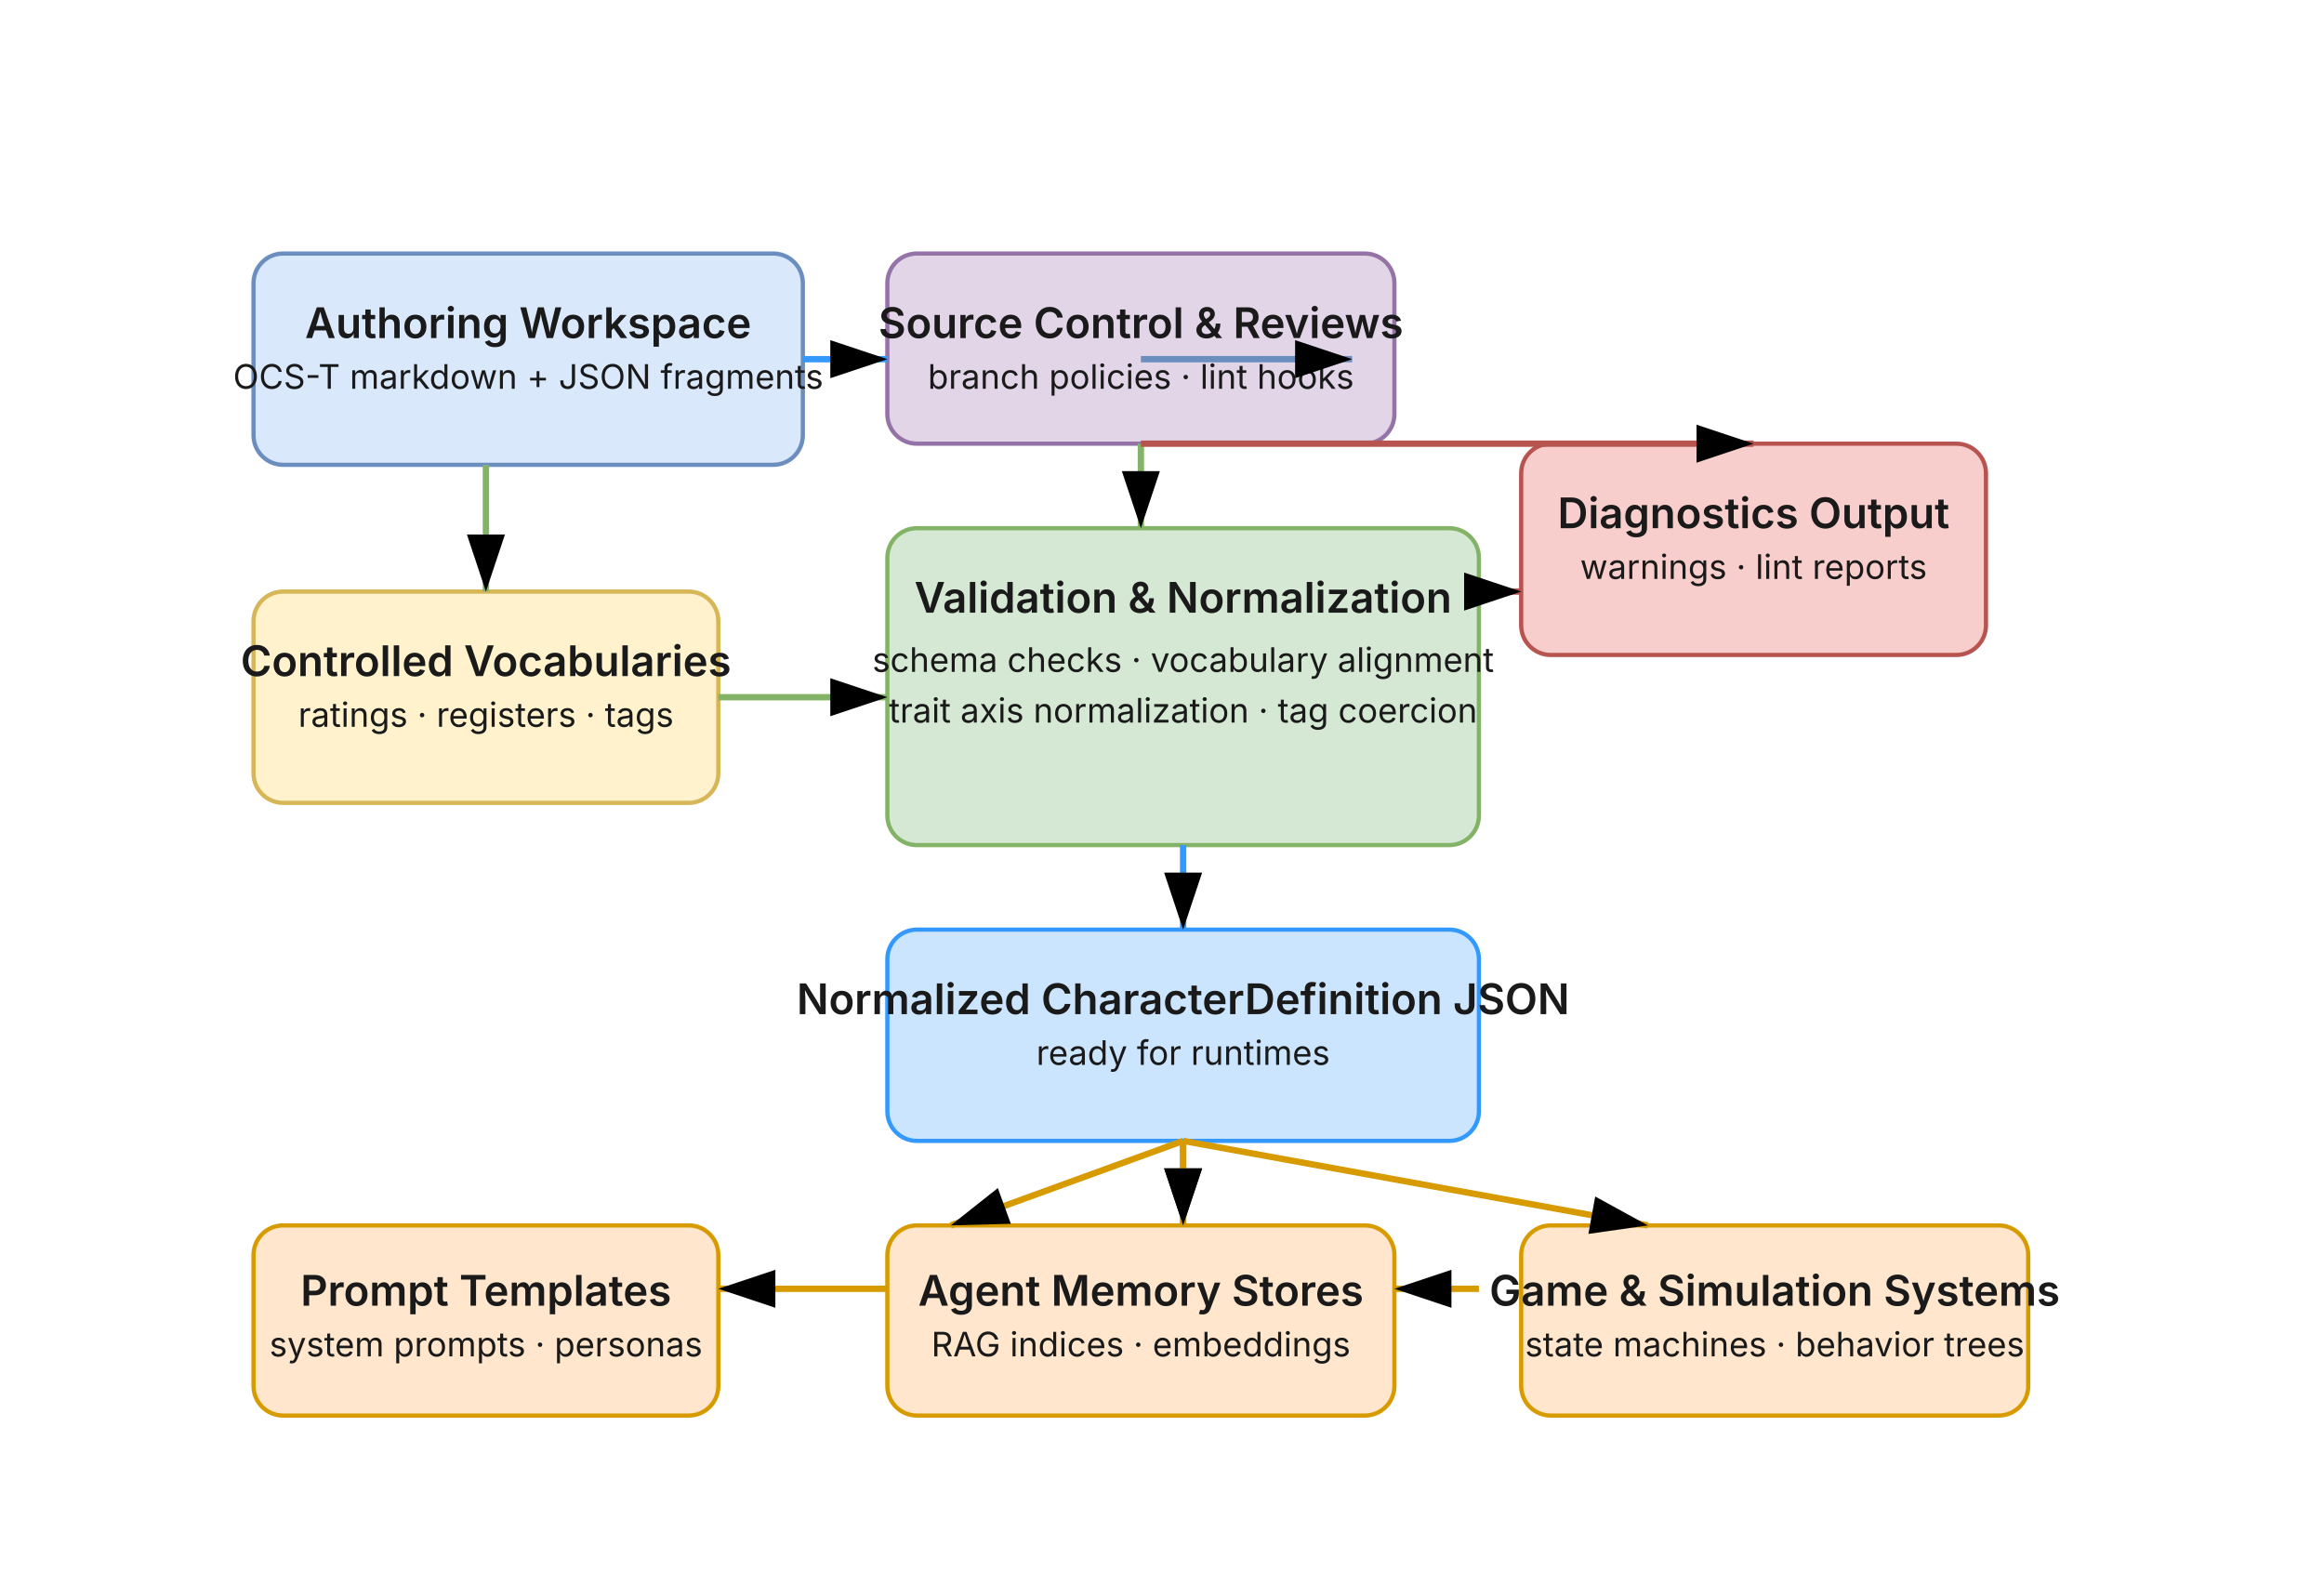
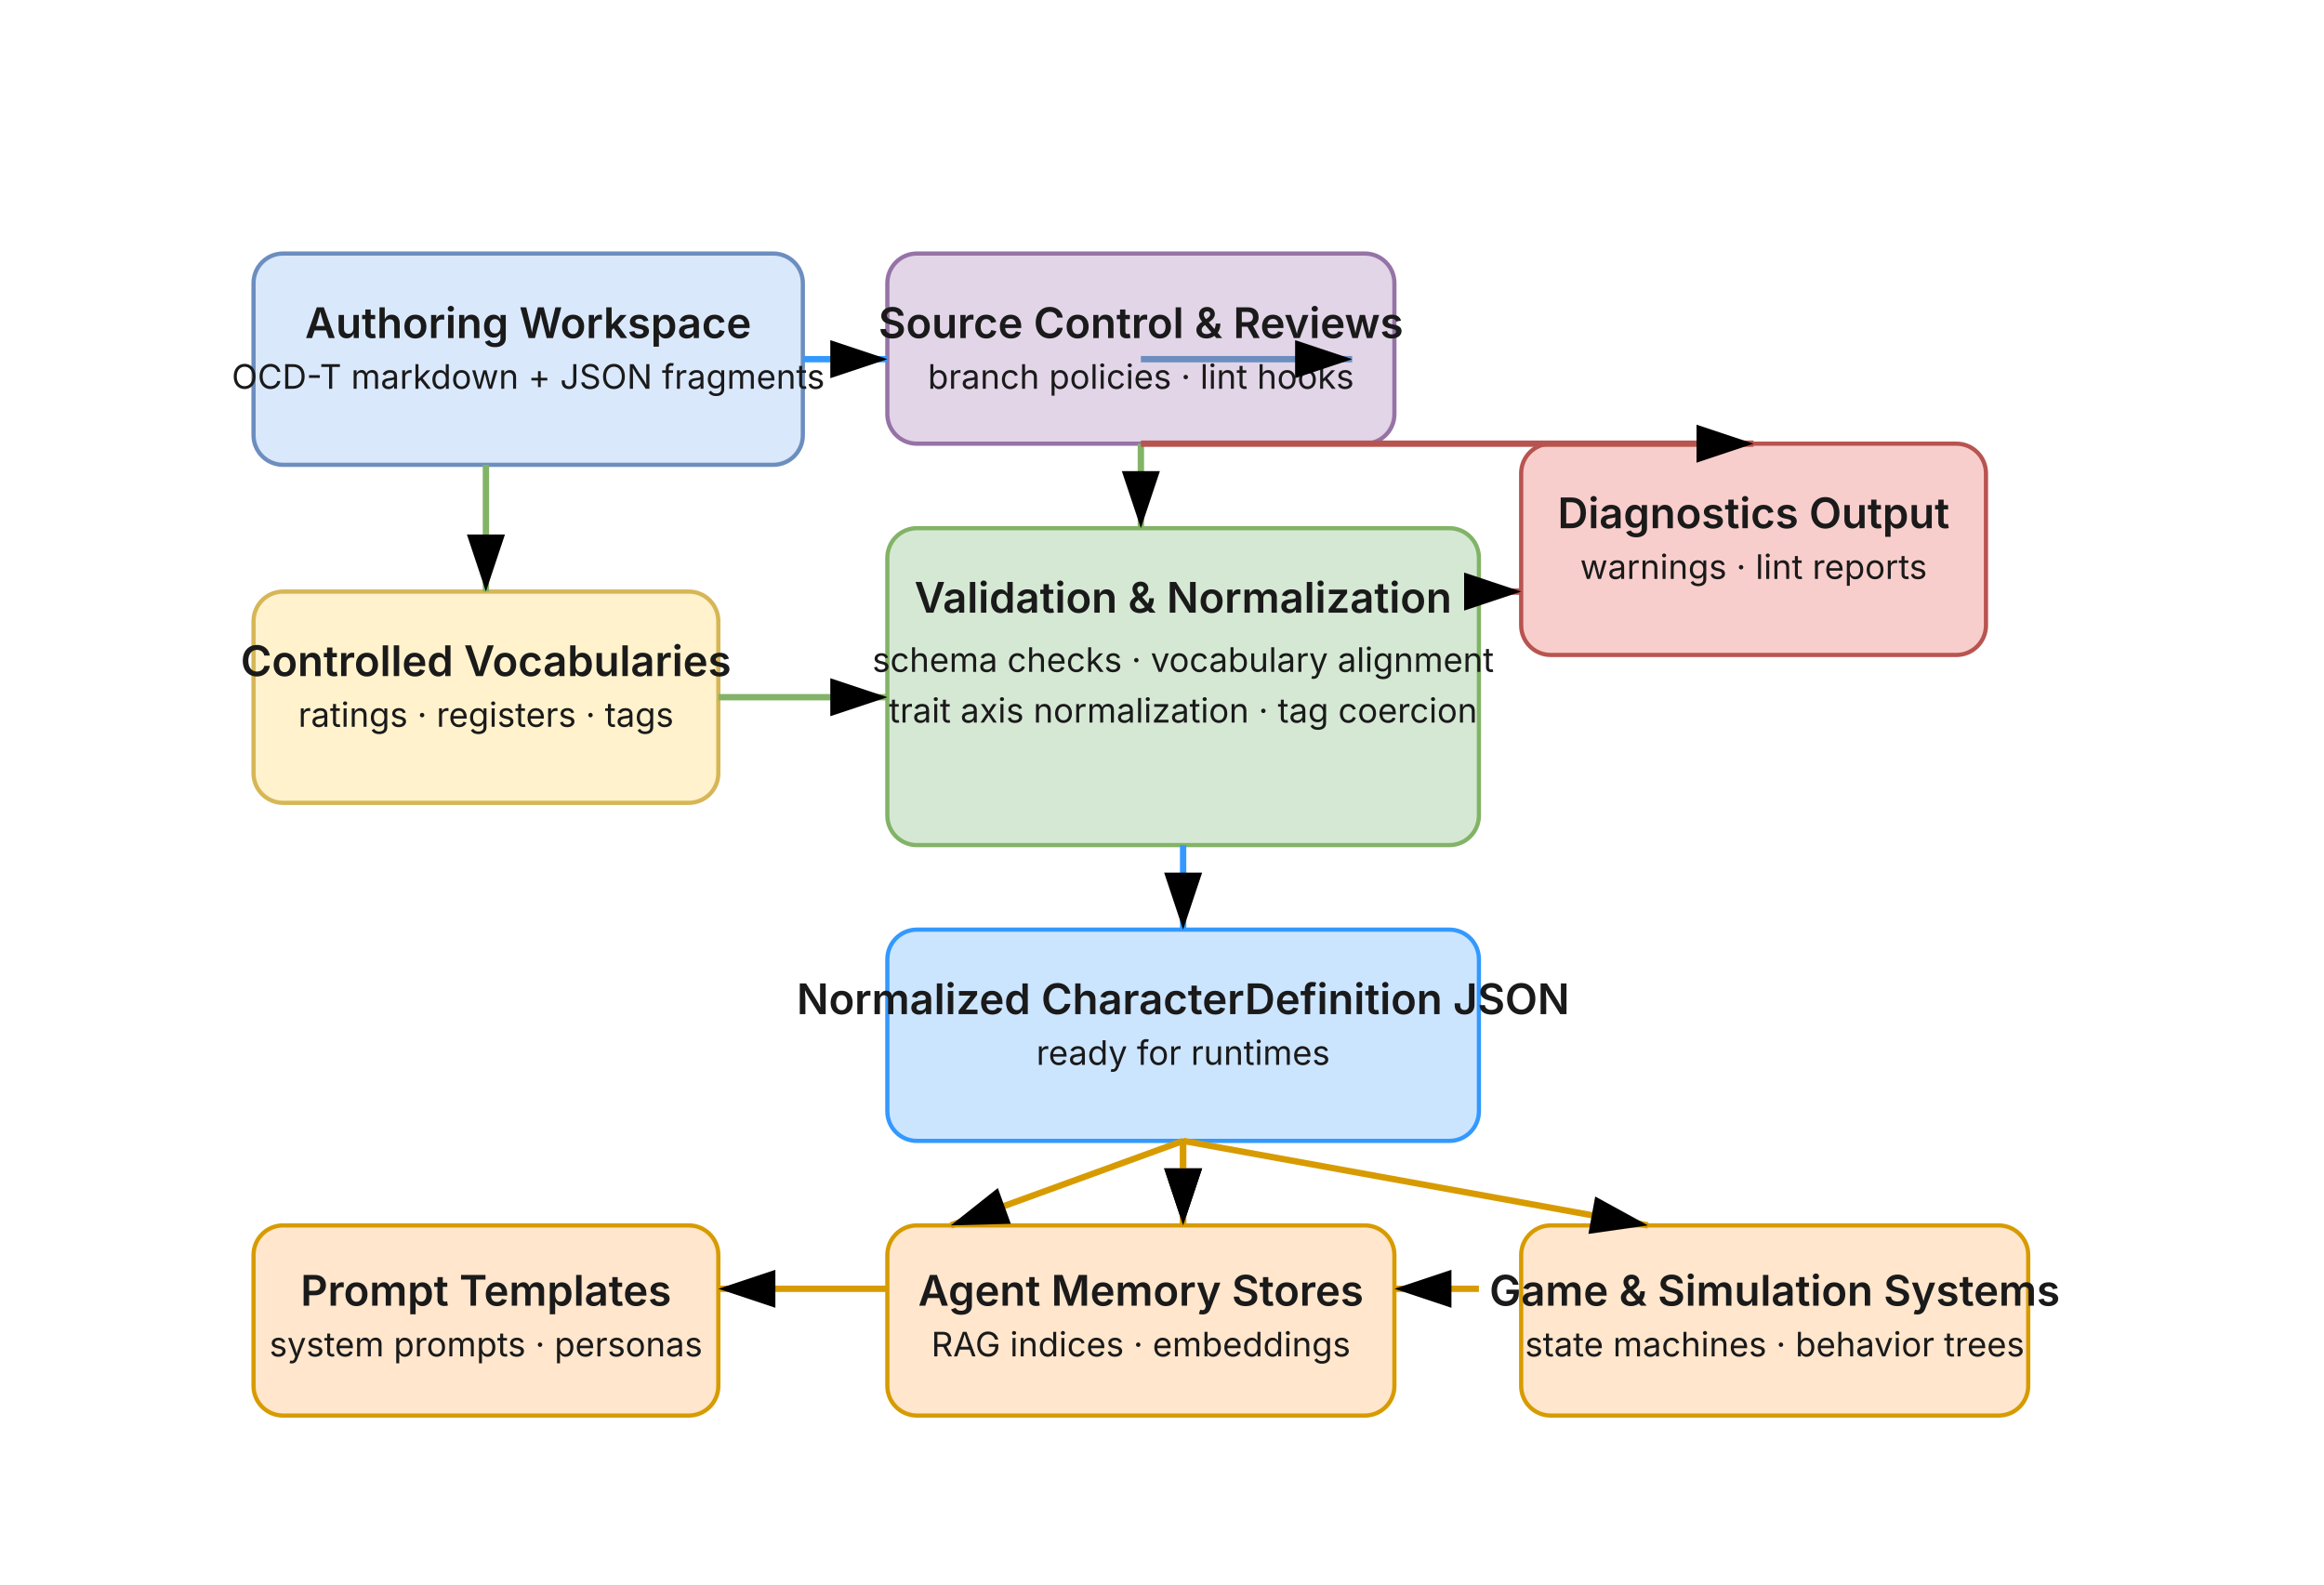
<svg xmlns="http://www.w3.org/2000/svg" width="1100" height="750" viewBox="0 0 1100 750">
  <defs>
    <style>
      .title { font-family: 'Inter', 'Segoe UI', sans-serif; font-size: 20px; font-weight: 600; fill: #1a1a1a; }
      .body { font-family: 'Inter', 'Segoe UI', sans-serif; font-size: 16px; fill: #1a1a1a; }
      .box { rx: 14; ry: 14; stroke-width: 2; }
      .edge { stroke-width: 3; fill: none; marker-end: url(#arrow-blue); }
      .edge-yellow { stroke: #d79b00; }
      .edge-green { stroke: #82b366; }
      .edge-red { stroke: #b85450; }
      .edge-blue { stroke: #3399ff; }
    </style>
    <marker id="arrow-blue" markerWidth="10" markerHeight="10" refX="9" refY="3" orient="auto" markerUnits="strokeWidth">
      <path d="M0,0 L9,3 L0,6 Z" fill="currentColor" />
    </marker>
  </defs>
  <rect x="120" y="120" width="260" height="100" class="box" fill="#dae8fc" stroke="#6c8ebf" />
  <text x="250" y="160" class="title" text-anchor="middle">Authoring Workspace</text>
-   <text x="250" y="184" class="body" text-anchor="middle">OCS-T markdown + JSON fragments</text>
+   <text x="250" y="184" class="body" text-anchor="middle">OCD-T markdown + JSON fragments</text>
  <rect x="420" y="120" width="240" height="90" class="box" fill="#e1d5e7" stroke="#9673a6" />
  <text x="540" y="160" class="title" text-anchor="middle">Source Control &amp; Reviews</text>
  <text x="540" y="184" class="body" text-anchor="middle">branch policies · lint hooks</text>
  <rect x="420" y="250" width="280" height="150" class="box" fill="#d5e8d4" stroke="#82b366" />
  <text x="560" y="290" class="title" text-anchor="middle">Validation &amp; Normalization</text>
  <text x="560" y="318" class="body" text-anchor="middle">schema checks · vocabulary alignment</text>
  <text x="560" y="342" class="body" text-anchor="middle">trait axis normalization · tag coercion</text>
  <rect x="120" y="280" width="220" height="100" class="box" fill="#fff2cc" stroke="#d6b656" />
  <text x="230" y="320" class="title" text-anchor="middle">Controlled Vocabularies</text>
  <text x="230" y="344" class="body" text-anchor="middle">ratings · registers · tags</text>
  <rect x="720" y="210" width="220" height="100" class="box" fill="#f8cecc" stroke="#b85450" />
  <text x="830" y="250" class="title" text-anchor="middle">Diagnostics Output</text>
  <text x="830" y="274" class="body" text-anchor="middle">warnings · lint reports</text>
  <rect x="420" y="440" width="280" height="100" class="box" fill="#cce5ff" stroke="#3399ff" />
  <text x="560" y="480" class="title" text-anchor="middle">Normalized CharacterDefinition JSON</text>
  <text x="560" y="504" class="body" text-anchor="middle">ready for runtimes</text>
  <rect x="120" y="580" width="220" height="90" class="box" fill="#ffe6cc" stroke="#d79b00" />
  <text x="230" y="618" class="title" text-anchor="middle">Prompt Templates</text>
  <text x="230" y="642" class="body" text-anchor="middle">system prompts · personas</text>
  <rect x="420" y="580" width="240" height="90" class="box" fill="#ffe6cc" stroke="#d79b00" />
  <text x="540" y="618" class="title" text-anchor="middle">Agent Memory Stores</text>
  <text x="540" y="642" class="body" text-anchor="middle">RAG indices · embeddings</text>
  <rect x="720" y="580" width="240" height="90" class="box" fill="#ffe6cc" stroke="#d79b00" />
  <text x="840" y="618" class="title" text-anchor="middle">Game &amp; Simulation Systems</text>
  <text x="840" y="642" class="body" text-anchor="middle">state machines · behavior trees</text>
  <path d="M380 170 H420" class="edge edge-blue" />
  <path d="M540 210 V250" class="edge edge-green" />
  <path d="M340 330 H420" class="edge edge-green" />
  <path d="M700 280 H720" class="edge edge-red" />
  <path d="M560 400 V440" class="edge edge-blue" />
  <path d="M560 540 V580" class="edge edge-yellow" />
  <path d="M420 610 H340" class="edge edge-yellow" />
  <path d="M700 610 H660" class="edge edge-yellow" />
  <path d="M540 170 H640" stroke="#6c8ebf" stroke-width="3" fill="none" marker-end="url(#arrow-blue)" />
  <path d="M560 540 L450 580" stroke="#d79b00" stroke-width="3" fill="none" marker-end="url(#arrow-blue)" />
  <path d="M560 540 L560 580" stroke="#d79b00" stroke-width="3" fill="none" marker-end="url(#arrow-blue)" />
  <path d="M560 540 L780 580" stroke="#d79b00" stroke-width="3" fill="none" marker-end="url(#arrow-blue)" />
  <path d="M230 220 L230 280" stroke="#82b366" stroke-width="3" fill="none" marker-end="url(#arrow-blue)" />
  <path d="M540 210 L830 210" stroke="#b85450" stroke-width="3" fill="none" marker-end="url(#arrow-blue)" />
</svg>
